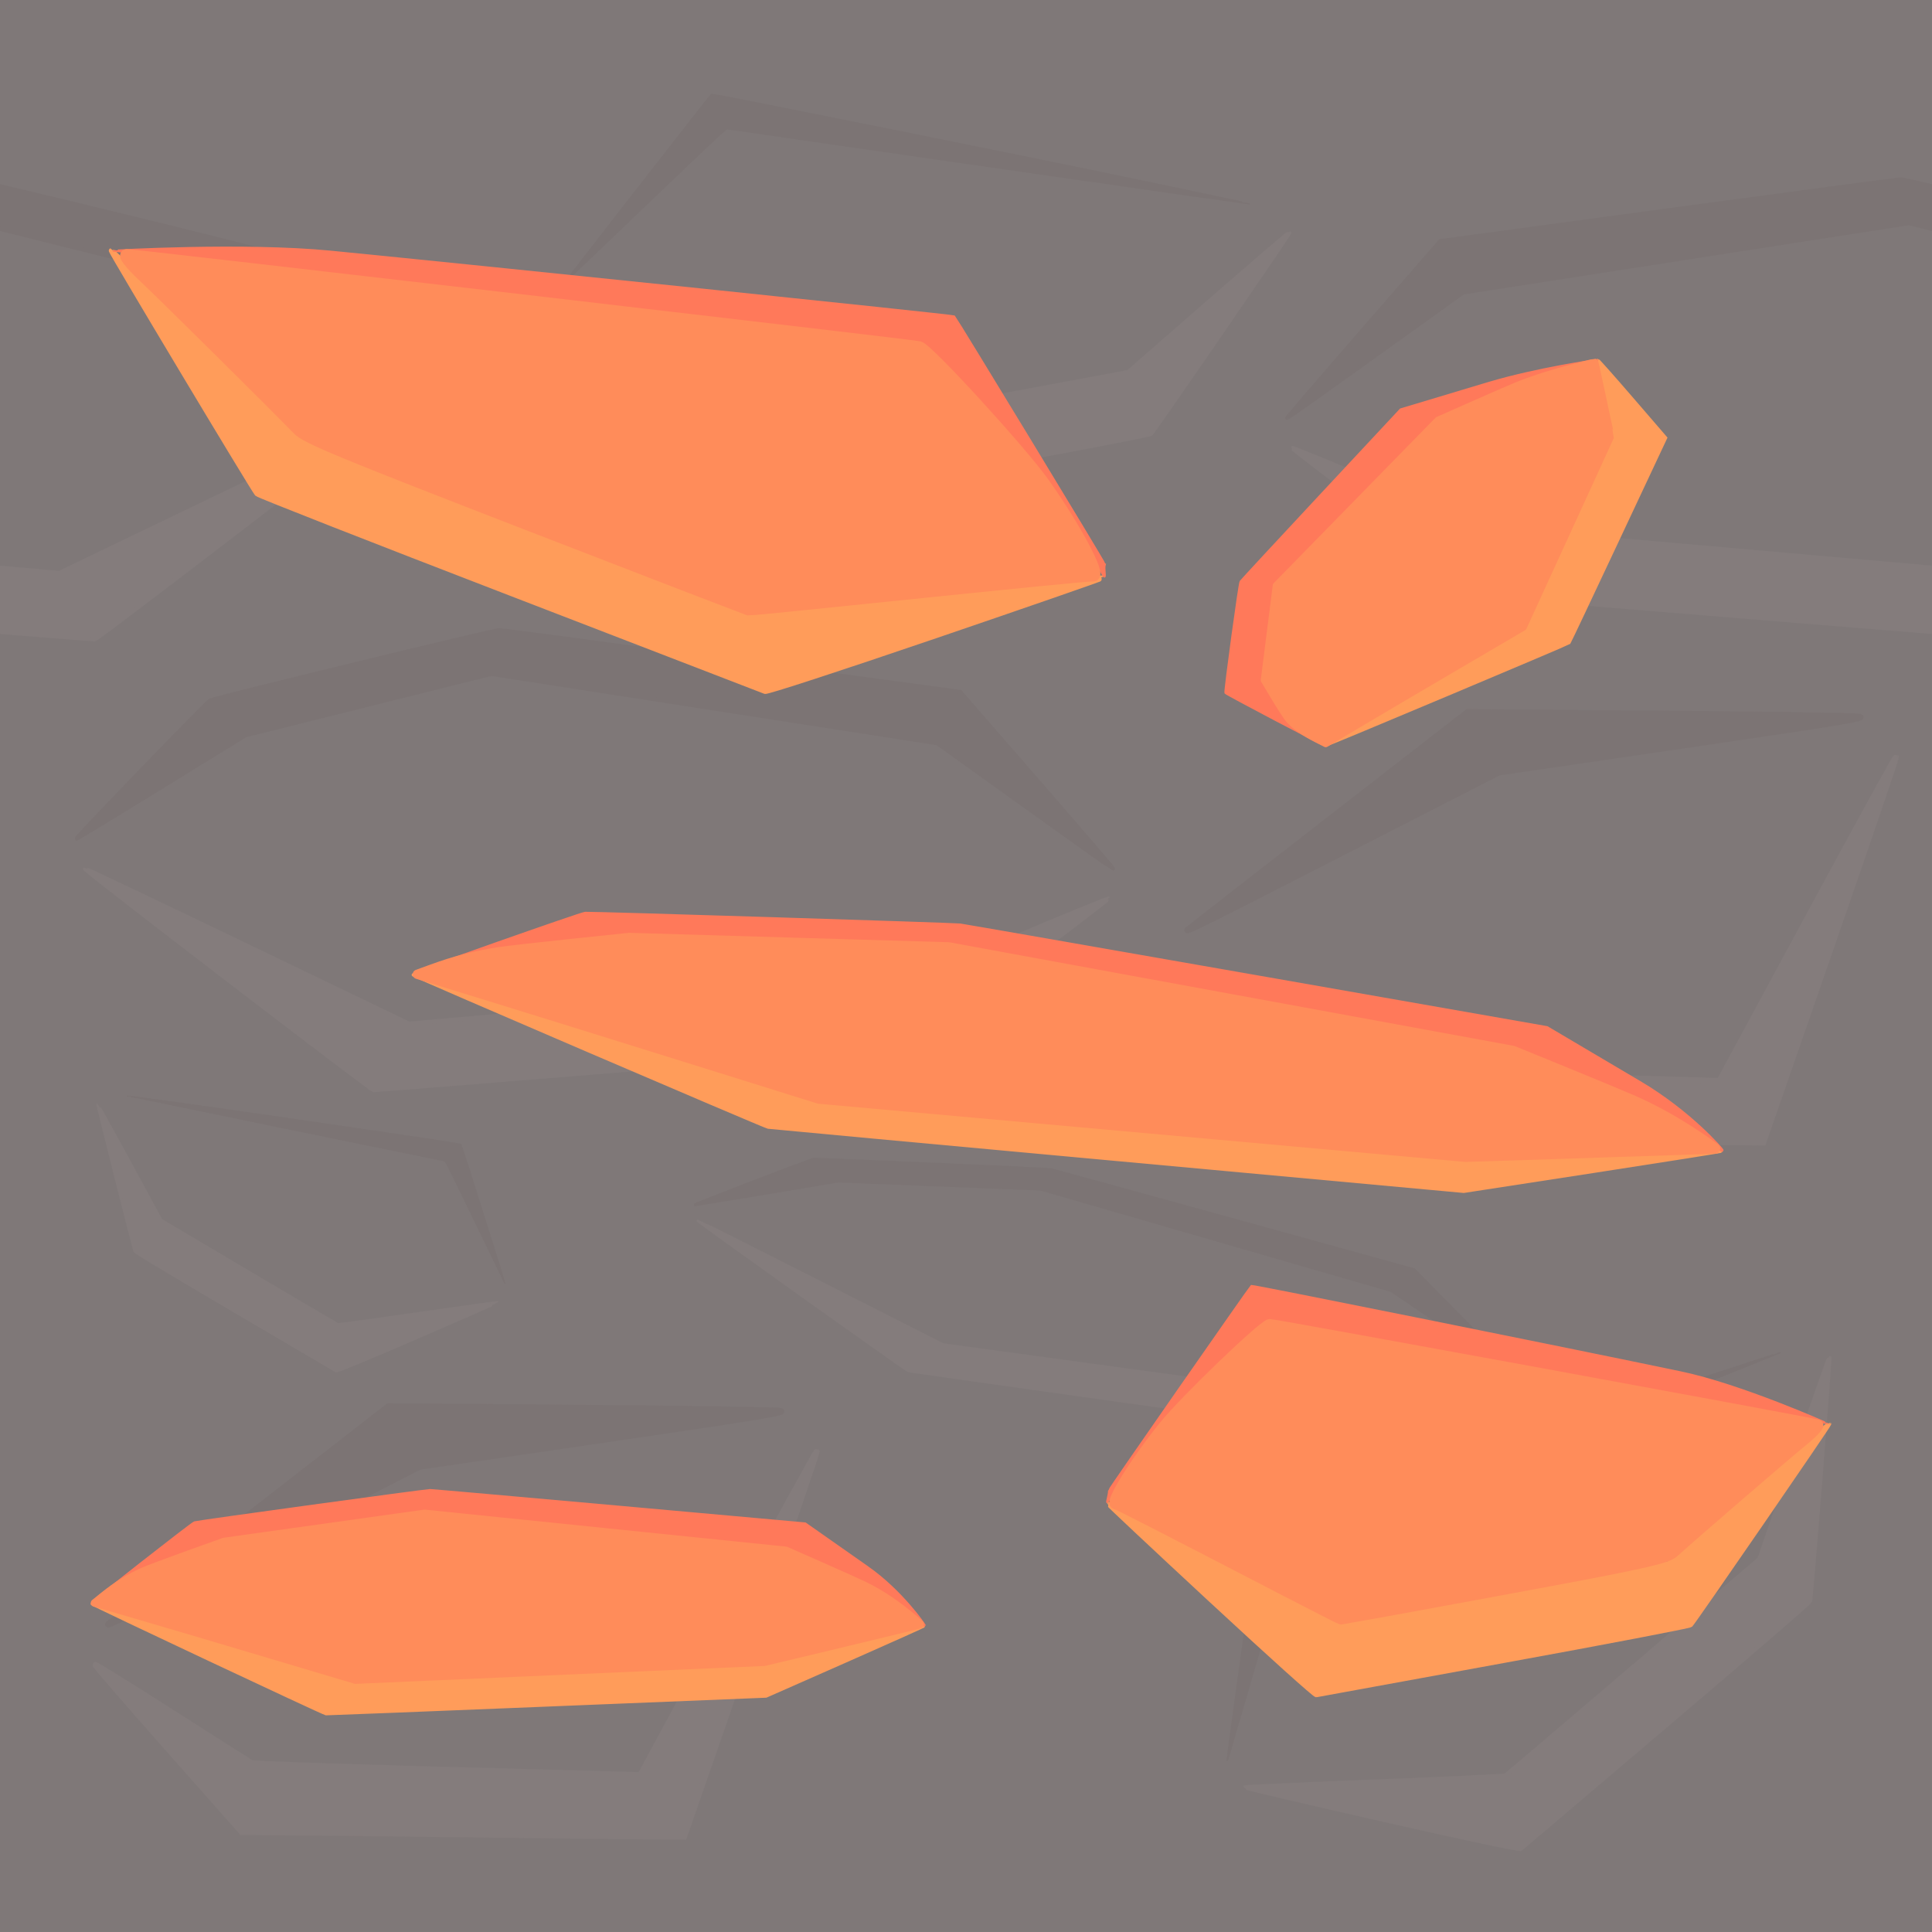
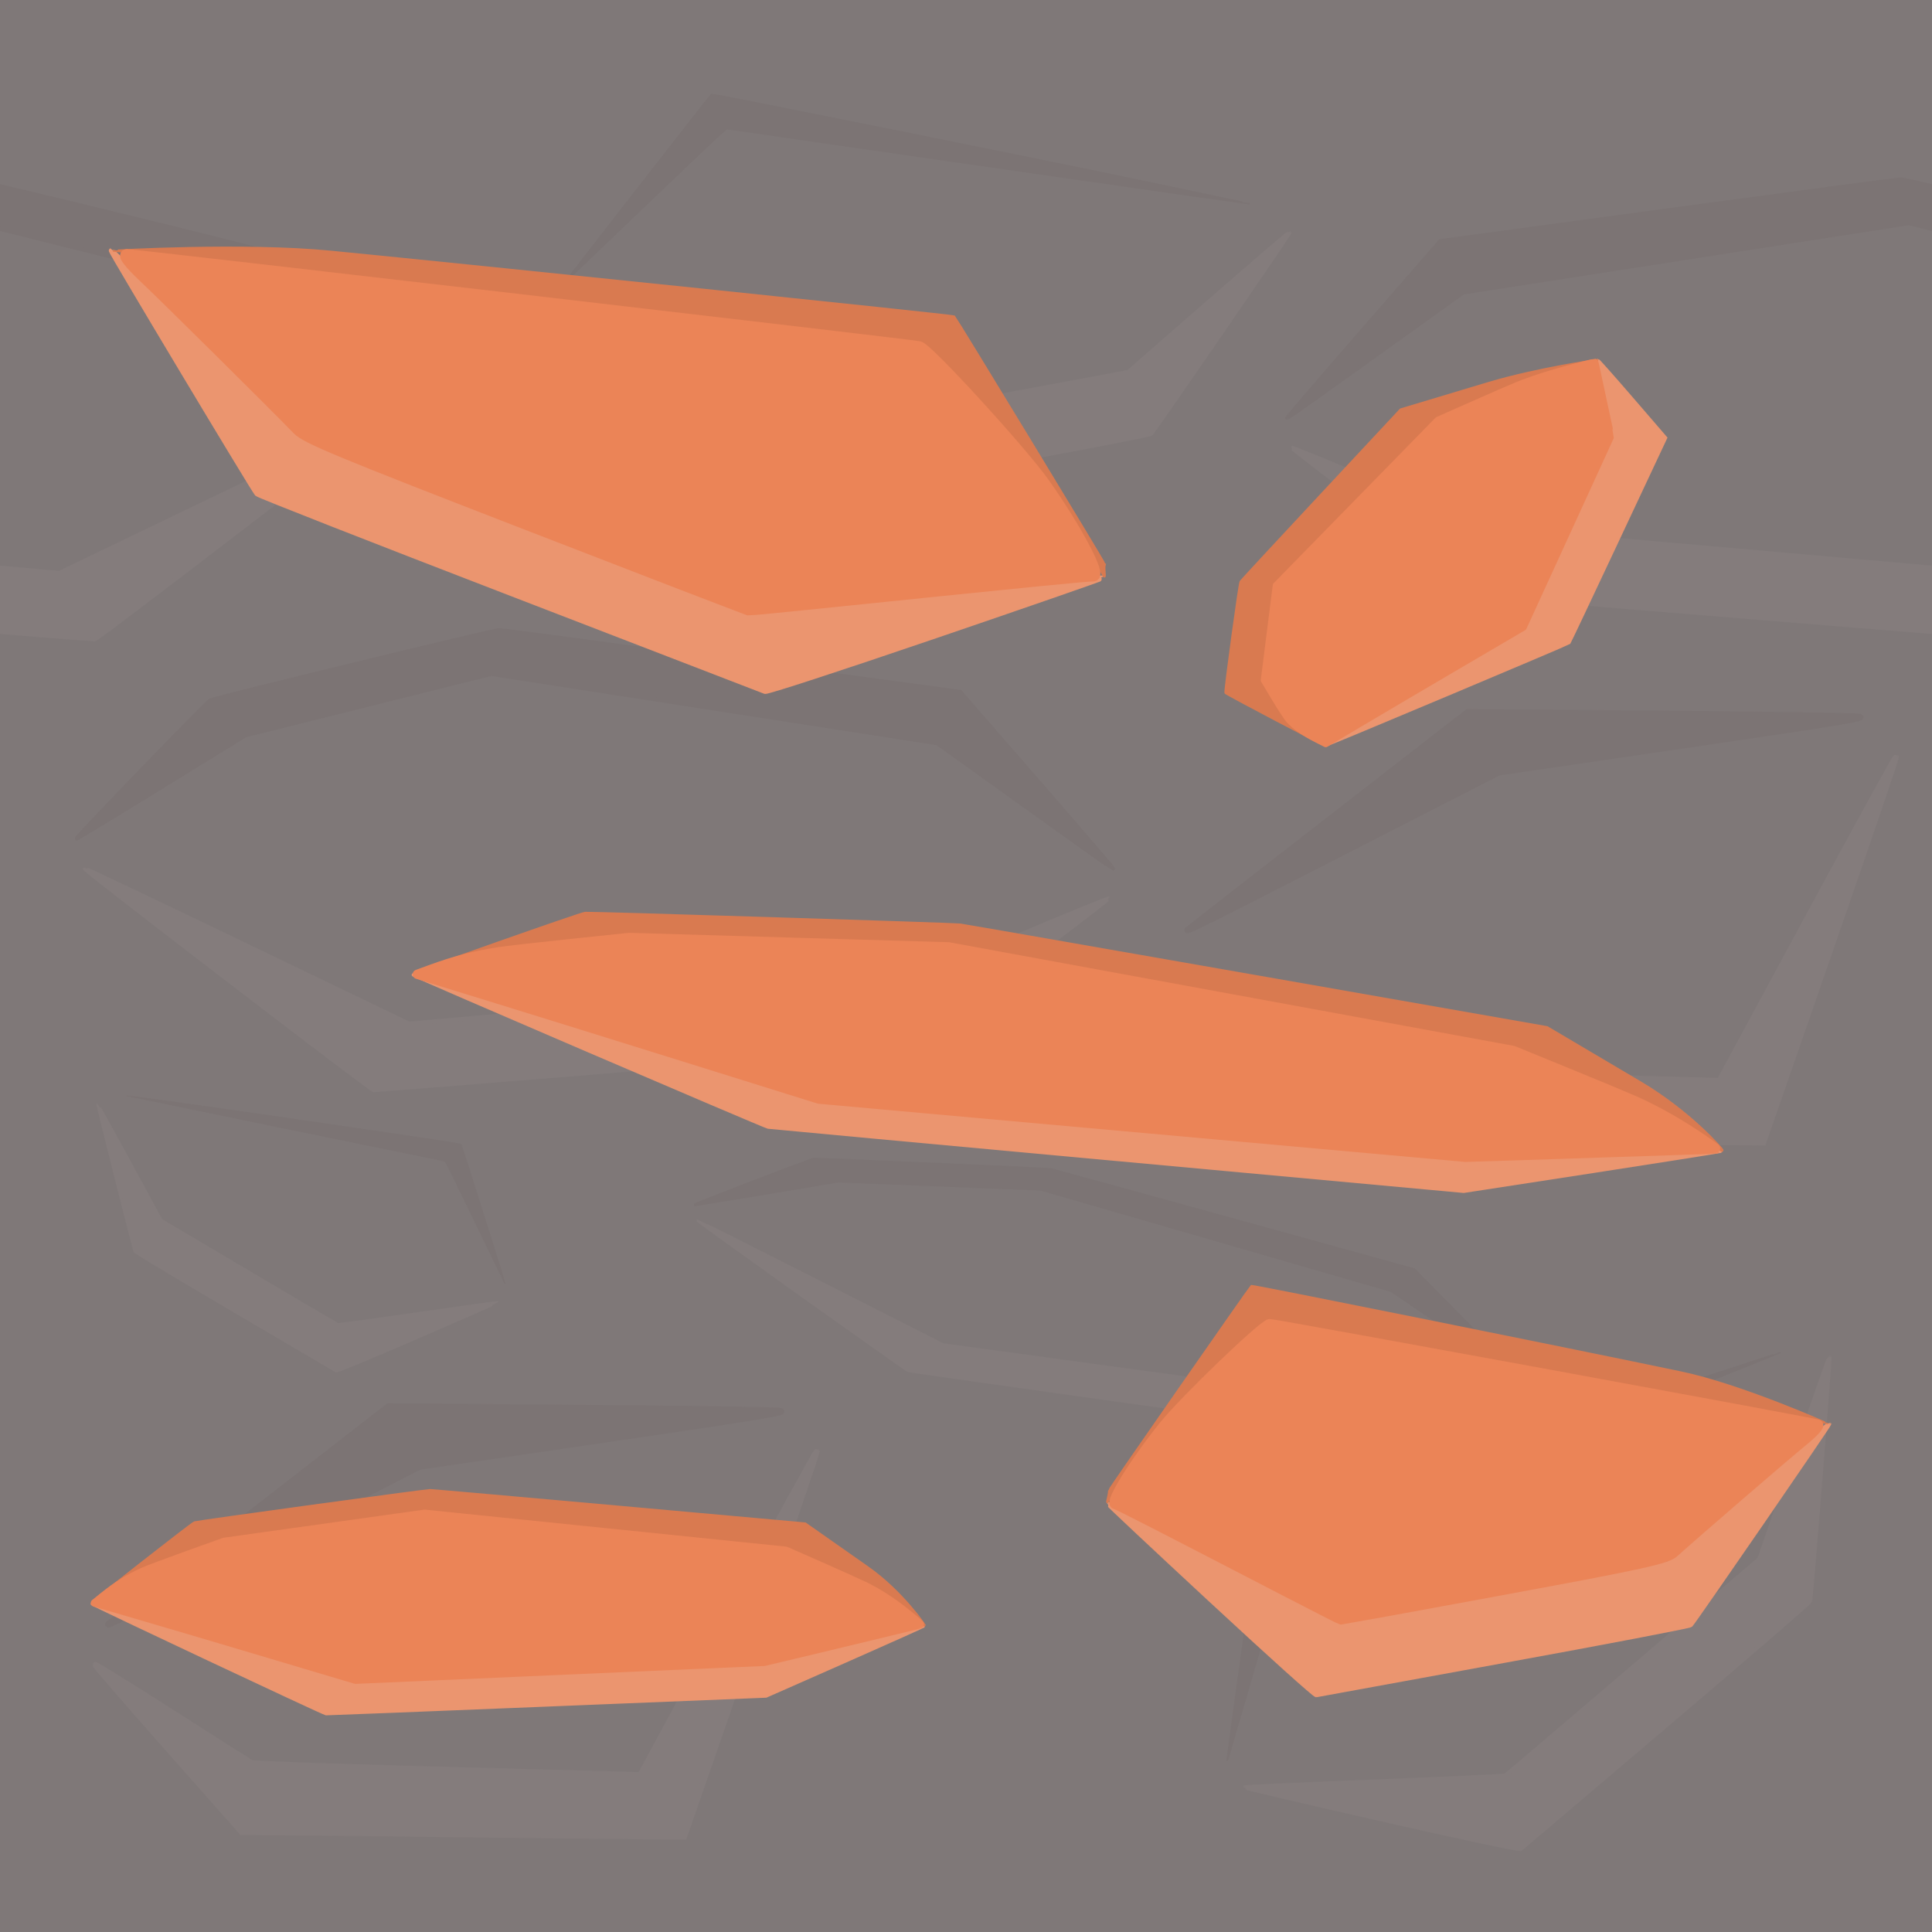
<svg xmlns="http://www.w3.org/2000/svg" width="200mm" height="200mm" viewBox="0 0 200 200" version="1.1" id="svg5">
  <defs id="defs2" />
  <g id="layer1">
    <rect style="fill:#7f7878;stroke:#7f7878;stroke-width:0.659;fill-opacity:1;stroke-opacity:1" id="rect846" width="199.341" height="199.341" x="0.329" y="0.329" />
    <path style="fill:#898989;fill-opacity:1;stroke:#898989;stroke-width:0.428;stroke-opacity:1" d="m -121.279,43.013 c -5.869,-5.44 -10.643,-9.918 -10.611,-9.952 0.033,-0.034 5.389,2.744 11.903,6.173 6.514,3.429 11.948,6.235 12.077,6.235 0.128,0 7.823,-1.411 17.1,-3.136 l 16.866,-3.136 8.31,-7.247 c 4.571,-3.986 8.34,-7.218 8.376,-7.182 0.065,0.065 -13.942,20.423 -14.329,20.827 -0.112,0.116 -8.822,1.782 -19.357,3.702 -10.535,1.92 -19.269,3.516 -19.409,3.548 -0.149,0.034 -4.701,-4.063 -10.926,-9.832 z" id="path1188" />
    <path style="fill:#776f6f;fill-opacity:1;stroke:#776f6f;stroke-width:0.151;stroke-opacity:1" d="m -132.096,29.716 c 0.041,-0.121 14.942,-19.243 15.018,-19.272 0.157,-0.06 33.44,6.643 44.507,8.964 6.201,1.3 11.252,2.372 11.224,2.381 -0.047,0.015 -53.735,-7.715 -54.087,-7.787 -0.144,-0.03 -0.908,0.683 -8.008,7.474 -4.317,4.129 -8.035,7.686 -8.263,7.906 -0.227,0.22 -0.404,0.37 -0.391,0.334 z" id="path2706" />
    <path style="fill:#847c7c;fill-opacity:1;stroke:#847c7c;stroke-width:0.428;stroke-opacity:1" d="m 69.455,42.332 c -5.869,-5.44 -10.643,-9.918 -10.611,-9.952 0.033,-0.034 5.389,2.744 11.903,6.173 6.514,3.429 11.948,6.235 12.077,6.235 0.128,0 7.823,-1.411 17.1,-3.136 l 16.866,-3.136 8.31,-7.247 c 4.571,-3.986 8.34,-7.218 8.376,-7.182 0.065,0.065 -13.942,20.423 -14.329,20.827 -0.112,0.116 -8.822,1.782 -19.357,3.702 -10.535,1.92 -19.269,3.516 -19.409,3.548 -0.149,0.034 -4.701,-4.063 -10.926,-9.832 z" id="path3505" />
    <path style="fill:#7c7474;fill-opacity:1;stroke:#7c7474;stroke-width:0.151;stroke-opacity:1" d="m 58.638,29.035 c 0.041,-0.121 14.942,-19.243 15.018,-19.272 0.157,-0.06 33.44,6.643 44.507,8.964 6.201,1.3 11.252,2.372 11.224,2.381 -0.046,0.015 -53.735,-7.715 -54.087,-7.787 -0.144,-0.03 -0.908,0.683 -8.008,7.474 -4.317,4.129 -8.035,7.686 -8.263,7.906 -0.227,0.22 -0.404,0.37 -0.391,0.334 z" id="path3507" />
    <path style="fill:#ff9c5a;fill-opacity:1;stroke:#ff9c5a;stroke-width:0.428;stroke-opacity:1" d="m 275.275,185.118 c -5.869,-5.44 -10.643,-9.918 -10.611,-9.952 0.033,-0.034 5.389,2.744 11.903,6.173 6.514,3.429 11.948,6.235 12.077,6.235 0.128,0 7.823,-1.411 17.1,-3.136 l 16.866,-3.136 8.31,-7.247 c 4.571,-3.986 8.34,-7.218 8.376,-7.182 0.065,0.065 -13.942,20.423 -14.329,20.827 -0.112,0.116 -8.822,1.782 -19.357,3.702 -10.535,1.92 -19.269,3.516 -19.41,3.548 -0.149,0.034 -4.701,-4.063 -10.926,-9.832 z" id="path3505-1" />
    <path style="fill:#ff795a;fill-opacity:1;stroke:#ff795a;stroke-width:0.151;stroke-opacity:1" d="m 264.725,173.754 c -0.002,-0.128 14.675,-21.175 14.751,-21.205 0.157,-0.06 33.44,6.643 44.507,8.964 6.201,1.3 15.239,5.324 15.211,5.333 -0.046,0.015 -57.722,-10.666 -58.073,-10.739 -0.144,-0.03 -0.908,0.683 -8.008,7.474 -4.317,4.129 -8.284,11.159 -8.511,11.379 -0.227,0.22 0.132,-0.7 0.124,-1.206 z" id="path3507-2" />
    <path style="fill:#847c7c;fill-opacity:1;stroke:#847c7c;stroke-width:0.428;stroke-opacity:1" d="m 143.046,188.345 c -7.802,-1.778 -14.176,-3.27 -14.164,-3.315 0.011,-0.046 6.039,-0.317 13.395,-0.603 7.356,-0.286 13.465,-0.572 13.576,-0.637 0.111,-0.064 6.07,-5.133 13.243,-11.263 l 13.04,-11.147 3.575,-10.431 c 1.966,-5.737 3.616,-10.42 3.665,-10.407 0.089,0.024 -1.866,24.658 -2,25.201 -0.039,0.156 -6.75,5.953 -14.915,12.882 -8.165,6.929 -14.931,12.677 -15.037,12.775 -0.112,0.104 -6.102,-1.169 -14.378,-3.055 z" id="path3509" />
    <path style="fill:#7c7474;fill-opacity:1;stroke:#7c7474;stroke-width:0.151;stroke-opacity:1" d="m 127.032,182.235 c -0.025,-0.126 3.322,-24.135 3.374,-24.198 0.106,-0.131 32.284,-10.961 43.029,-14.483 6.021,-1.973 10.931,-3.57 10.912,-3.548 -0.033,0.037 -50.397,20.178 -50.738,20.291 -0.139,0.046 -0.444,1.045 -3.2,10.476 -1.675,5.734 -3.117,10.674 -3.205,10.977 -0.087,0.304 -0.165,0.522 -0.172,0.485 z" id="path3511" />
    <path style="fill:#898989;fill-opacity:1;stroke:#898989;stroke-width:1.618;stroke-opacity:1" d="m -327.606,546.7 -105.226,-8.633 -38.156,-28.728 c -20.986,-15.801 -38.029,-28.855 -37.874,-29.011 0.155,-0.155 17.307,6.87 38.115,15.611 l 37.833,15.893 98.831,8.719 98.831,8.719 63.262,-30.43 c 34.794,-16.737 63.376,-30.317 63.515,-30.177 0.416,0.416 -111.809,86.476 -112.9,86.578 -0.553,0.051 -48.357,-3.791 -106.231,-8.539 z" id="path3882" transform="scale(0.2645833)" />
    <path style="fill:#776f6f;fill-opacity:1;stroke:#776f6f;stroke-width:1.618;stroke-opacity:1" d="m -480.963,434.012 30.088,-34.563 89.145,-12.066 c 49.03,-6.636 90.092,-12.082 91.249,-12.101 1.939,-0.033 110.307,26.336 113.025,27.502 1.145,0.491 52.585,53.7 52.255,54.051 -0.087,0.092 -14.976,-8.964 -33.088,-20.124 l -32.93,-20.292 -48.124,-12.014 -48.124,-12.014 -87.259,13.568 -87.259,13.568 -34.155,24.524 c -18.785,13.488 -34.325,24.524 -34.533,24.524 -0.208,0 13.162,-15.553 29.71,-34.563 z" id="path4038" transform="scale(0.2645833)" />
    <path style="fill:#847c7c;fill-opacity:1;stroke:#847c7c;stroke-width:0.428;stroke-opacity:1" d="m 181.711,63.926 -27.841,-2.284 -10.095,-7.601 c -5.552,-4.181 -10.062,-7.635 -10.021,-7.676 0.041,-0.041 4.579,1.818 10.085,4.13 l 10.01,4.205 26.149,2.307 26.149,2.307 16.738,-8.051 c 9.206,-4.428 16.768,-8.021 16.805,-7.984 0.11,0.11 -29.583,22.88 -29.871,22.907 -0.146,0.014 -12.794,-1.003 -28.107,-2.259 z" id="path4433" />
    <path style="fill:#7c7474;fill-opacity:1;stroke:#7c7474;stroke-width:0.428;stroke-opacity:1" d="m 141.135,34.111 7.961,-9.145 23.586,-3.192 c 12.972,-1.756 23.837,-3.197 24.143,-3.202 0.513,-0.009 29.185,6.968 29.905,7.277 0.303,0.13 13.913,14.208 13.826,14.301 -0.023,0.024 -3.962,-2.372 -8.755,-5.325 l -8.713,-5.369 -12.733,-3.179 -12.733,-3.179 -23.087,3.59 -23.087,3.59 -9.037,6.489 c -4.97,3.569 -9.082,6.489 -9.137,6.489 -0.055,0 3.482,-4.115 7.861,-9.145 z" id="path4435" />
    <path style="fill:#847c7c;fill-opacity:1;stroke:#847c7c;stroke-width:0.428;stroke-opacity:1" d="m 66.779,110.588 27.841,-2.284 10.095,-7.601 c 5.552,-4.181 10.062,-7.635 10.021,-7.676 -0.041,-0.041 -4.579,1.818 -10.085,4.13 l -10.01,4.205 -26.149,2.307 -26.149,2.307 -16.738,-8.051 C 16.399,93.496 8.837,89.903 8.8,89.94 8.69,90.05 38.383,112.82 38.672,112.847 c 0.146,0.014 12.794,-1.003 28.107,-2.259 z" id="path4437" />
    <path style="fill:#7c7474;fill-opacity:1;stroke:#7c7474;stroke-width:0.428;stroke-opacity:1" d="m 107.354,80.773 -7.961,-9.145 -23.586,-3.192 c -12.972,-1.756 -23.837,-3.197 -24.143,-3.202 -0.513,-0.009 -29.185,6.968 -29.905,7.277 -0.303,0.13 -13.913,14.208 -13.826,14.301 0.023,0.024 3.962,-2.372 8.754,-5.325 l 8.713,-5.369 12.733,-3.179 12.733,-3.179 23.087,3.59 23.087,3.59 9.037,6.489 c 4.97,3.569 9.082,6.489 9.137,6.489 0.055,0 -3.482,-4.115 -7.861,-9.145 z" id="path4439" />
    <path style="fill:#898989;fill-opacity:1;stroke:#898989;stroke-width:2.288;stroke-opacity:1" d="m -730.024,364.964 c -25.783,-0.331 -55.275,-0.662 -65.538,-0.735 l -18.66,-0.133 -28.803,-32.539 c -15.842,-17.896 -28.662,-32.69 -28.489,-32.874 0.173,-0.184 13.749,8.247 30.169,18.737 16.42,10.49 30.305,19.331 30.855,19.647 0.55,0.316 31.476,1.404 68.724,2.418 37.248,1.013 71.265,1.949 75.594,2.079 l 7.87,0.236 34.352,-63.519 c 18.894,-34.935 34.506,-63.365 34.694,-63.177 0.188,0.188 -11.414,34.199 -25.783,75.58 l -26.125,75.237 -20.991,-0.178 c -11.545,-0.098 -42.086,-0.449 -67.869,-0.78 z" id="path4515" transform="scale(0.2645833)" />
    <path style="fill:#776f6f;fill-opacity:1;stroke:#776f6f;stroke-width:2.288;stroke-opacity:1" d="m -866.374,282.598 c 0.27,-0.27 25.017,-19.534 54.995,-42.81 l 54.504,-42.319 73.731,0.589 c 40.552,0.324 76.148,0.849 79.103,1.166 4.58,0.492 -5.397,2.155 -67.65,11.273 l -73.022,10.696 -60.393,30.948 c -54.444,27.9 -62.926,32.116 -61.267,30.457 z" id="path4554" transform="scale(0.2645833)" />
    <path style="fill:#847c7c;fill-opacity:1;stroke:#847c7c;stroke-width:0.605;stroke-opacity:1" d="m 47.309,189.887 c -6.822,-0.088 -14.625,-0.175 -17.34,-0.194 l -4.937,-0.035 -7.621,-8.609 c -4.191,-4.735 -7.583,-8.649 -7.538,-8.698 0.046,-0.049 3.638,2.182 7.982,4.957 4.344,2.775 8.018,5.115 8.164,5.198 0.146,0.084 8.328,0.372 18.183,0.64 9.855,0.268 18.856,0.516 20.001,0.55 l 2.082,0.063 9.089,-16.806 c 4.999,-9.243 9.13,-16.765 9.179,-16.715 0.05,0.05 -3.02,9.049 -6.822,19.997 l -6.912,19.907 -5.554,-0.047 c -3.055,-0.026 -11.135,-0.119 -17.957,-0.206 z" id="path4869" />
    <path style="fill:#7c7474;fill-opacity:1;stroke:#7c7474;stroke-width:0.605;stroke-opacity:1" d="m 11.233,168.094 c 0.071,-0.071 6.619,-5.168 14.551,-11.327 l 14.421,-11.197 19.508,0.156 c 10.729,0.086 20.148,0.225 20.929,0.308 1.212,0.13 -1.428,0.57 -17.899,2.983 l -19.321,2.83 -15.979,8.188 c -14.405,7.382 -16.649,8.497 -16.21,8.059 z" id="path4871" />
    <path style="fill:#847c7c;fill-opacity:1;stroke:#847c7c;stroke-width:0.605;stroke-opacity:1" d="m 159.025,118.021 c -6.822,-0.088 -14.625,-0.175 -17.34,-0.194 l -4.937,-0.035 -7.621,-8.609 c -4.191,-4.735 -7.583,-8.649 -7.538,-8.698 0.046,-0.049 3.638,2.182 7.982,4.957 4.344,2.775 8.018,5.115 8.164,5.198 0.146,0.084 8.328,0.372 18.183,0.64 9.855,0.268 18.856,0.516 20.001,0.55 l 2.082,0.063 9.089,-16.806 c 4.999,-9.243 9.13,-16.765 9.179,-16.715 0.05,0.05 -3.02,9.048 -6.822,19.997 l -6.912,19.907 -5.554,-0.047 c -3.055,-0.026 -11.135,-0.119 -17.957,-0.206 z" id="path4873" />
    <path style="fill:#7c7474;fill-opacity:1;stroke:#7c7474;stroke-width:0.605;stroke-opacity:1" d="m 122.948,96.228 c 0.071,-0.071 6.619,-5.169 14.551,-11.327 l 14.421,-11.197 19.508,0.156 c 10.729,0.086 20.148,0.225 20.929,0.308 1.212,0.13 -1.428,0.57 -17.899,2.983 l -19.321,2.83 -15.979,8.188 c -14.405,7.382 -16.649,8.497 -16.21,8.059 z" id="path4875" />
    <path style="fill:#847c7c;fill-opacity:1;stroke:#847c7c;stroke-width:0.265;stroke-opacity:1" d="m 43.222,138.455 c 4.55,-1.968 8.262,-3.599 8.251,-3.626 -0.012,-0.027 -3.698,0.484 -8.193,1.135 -4.494,0.651 -8.232,1.162 -8.306,1.135 -0.074,-0.027 -4.22,-2.468 -9.213,-5.424 l -9.078,-5.375 -3.258,-5.999 c -1.792,-3.3 -3.282,-5.988 -3.31,-5.974 -0.051,0.025 3.706,14.922 3.844,15.24 0.04,0.092 4.718,2.895 10.396,6.229 5.678,3.334 10.385,6.102 10.46,6.15 0.079,0.051 3.582,-1.403 8.407,-3.49 z" id="path4877" />
    <path style="fill:#7c7474;fill-opacity:1;stroke:#7c7474;stroke-width:0.094;stroke-opacity:1" d="m 52.304,132.906 c 0.002,-0.08 -4.535,-14.437 -4.573,-14.47 -0.078,-0.068 -20.738,-3.099 -27.626,-4.053 -3.86,-0.534 -7.007,-0.963 -6.993,-0.951 0.023,0.019 32.693,6.72 32.911,6.751 0.089,0.013 0.379,0.592 3.035,6.069 1.615,3.33 3.006,6.2 3.09,6.376 0.085,0.177 0.154,0.302 0.155,0.278 z" id="path4879" />
    <path style="fill:#847c7c;fill-opacity:1;stroke:#847c7c;stroke-width:0.27;stroke-opacity:1" d="m 116.727,145.128 22.474,3.154 8.769,-2.105 c 4.823,-1.158 8.746,-2.126 8.717,-2.152 -0.029,-0.026 -3.828,0.173 -8.443,0.442 l -8.39,0.489 -21.123,-2.885 -21.123,-2.885 -12.649,-6.416 c -6.957,-3.529 -12.676,-6.407 -12.709,-6.395 -0.098,0.036 21.564,15.489 21.792,15.546 0.116,0.029 10.324,1.472 22.685,3.206 z" id="path4881" />
    <path style="fill:#7c7474;fill-opacity:1;stroke:#7c7474;stroke-width:0.27;stroke-opacity:1" d="m 151.906,137.021 -5.529,-5.601 -18.57,-5.131 c -10.214,-2.822 -18.77,-5.171 -19.015,-5.221 -0.41,-0.082 -23.978,-1.112 -24.582,-1.074 -0.254,0.016 -12.427,4.691 -12.366,4.749 0.016,0.015 3.386,-0.533 7.489,-1.218 l 7.459,-1.245 10.474,0.419 10.474,0.419 18.135,5.246 18.135,5.246 6.633,4.491 c 3.648,2.47 6.669,4.498 6.713,4.507 0.044,0.008 -2.408,-2.505 -5.449,-5.586 z" id="path4883" />
    <path style="fill:#ff9c5a;fill-opacity:1;stroke:#ff9c5a;stroke-width:0.27;stroke-opacity:1" d="m 340.617,135.089 22.474,3.154 8.769,-2.105 c 4.823,-1.158 8.746,-2.126 8.717,-2.152 -0.029,-0.026 -3.828,0.173 -8.443,0.442 l -8.39,0.489 -21.123,-2.885 -21.123,-2.885 -12.649,-6.416 c -6.957,-3.529 -12.676,-6.407 -12.709,-6.395 -0.098,0.036 21.564,15.489 21.792,15.546 0.116,0.029 10.324,1.472 22.685,3.206 z" id="path4881-6" />
    <path style="fill:#ff795a;fill-opacity:1;stroke:#ff795a;stroke-width:0.27;stroke-opacity:1" d="m 375.795,126.982 -5.529,-5.601 -18.57,-5.131 c -10.214,-2.822 -18.77,-5.171 -19.015,-5.221 -0.41,-0.082 -23.978,-1.112 -24.582,-1.074 -0.254,0.016 -12.013,6.219 -11.952,6.276 0.016,0.015 2.972,-2.06 7.075,-2.745 l 7.459,-1.245 10.474,0.419 10.474,0.419 18.135,5.246 18.135,5.246 6.633,4.491 c 3.648,2.47 5.939,5.851 5.983,5.86 0.044,0.008 -1.678,-3.858 -4.719,-6.939 z" id="path4883-7" />
    <path style="fill:#847c7c;fill-opacity:1;stroke:#847c7c;stroke-width:0.428;stroke-opacity:1" d="M -18.289,63.926 -46.13,61.642 -56.226,54.041 c -5.552,-4.181 -10.062,-7.635 -10.021,-7.676 0.041,-0.041 4.579,1.818 10.085,4.13 l 10.01,4.205 26.149,2.307 L 6.146,59.314 22.884,51.263 C 32.09,46.835 39.653,43.242 39.689,43.279 39.8,43.389 10.107,66.159 9.818,66.186 9.672,66.199 -2.976,65.183 -18.289,63.926 Z" id="path6757" />
    <path style="fill:#7c7474;fill-opacity:1;stroke:#7c7474;stroke-width:0.428;stroke-opacity:1" d="m -58.865,34.111 7.961,-9.145 23.586,-3.192 c 12.972,-1.756 23.837,-3.197 24.143,-3.202 0.513,-0.009 29.185,6.968 29.905,7.277 0.303,0.13 13.913,14.208 13.826,14.301 -0.023,0.024 -3.962,-2.372 -8.755,-5.325 L 23.089,29.456 10.356,26.277 -2.377,23.099 -25.464,26.688 l -23.087,3.59 -9.037,6.489 c -4.97,3.569 -9.082,6.489 -9.137,6.489 -0.055,0 3.482,-4.115 7.861,-9.145 z" id="path6759" />
    <path style="fill:#ff8c5a;stroke:#ff8c5a;stroke-width:2.918;stroke-linecap:round;stroke-linejoin:round;stroke-miterlimit:4;stroke-dasharray:none;stroke-opacity:1;fill-opacity:1" d="m 1294.694,498.345 -79.331,-10.869 -31.859,-16.17 c -17.523,-8.893 -38.909,-19.691 -47.525,-23.996 l -15.666,-7.826 3.759,-2.045 c 6.083,-3.31 11.008,-5.247 17.299,-6.802 1.757,-0.434 9.929,-1.907 18.159,-3.272 l 14.965,-2.482 39.584,1.615 39.584,1.615 68.249,19.77 68.249,19.77 12.529,8.481 c 6.891,4.665 13.833,9.447 15.426,10.626 5.683,4.209 10.912,9.293 16.534,16.079 1.242,1.499 2.22,2.764 2.174,2.81 -0.046,0.046 -4.202,0.309 -9.235,0.583 -5.033,0.274 -19.068,1.073 -31.19,1.776 -12.121,0.702 -22.114,1.261 -22.206,1.241 -0.092,-0.02 -35.866,-4.927 -79.498,-10.905 z" id="path1308" transform="scale(0.2645833)" />
-     <path style="fill:#ff9c5a;fill-opacity:1;stroke:#ff9c5a;stroke-width:0.235;stroke-opacity:1" d="m 167.514,55.895 4.967,-10.576 -3.487,-4.043 c -1.918,-2.224 -3.521,-4.031 -3.563,-4.017 -0.042,0.014 0.309,1.784 0.78,3.932 l 0.856,3.906 -4.539,9.939 -4.539,9.939 -10.345,6.069 c -5.69,3.338 -10.329,6.082 -10.309,6.097 0.059,0.045 25.038,-10.462 25.129,-10.57 0.047,-0.055 2.319,-4.859 5.051,-10.676 z" id="path4881-6-2" />
-     <path style="fill:#ff795a;fill-opacity:1;stroke:#ff795a;stroke-width:0.235;stroke-opacity:1" d="m 154.072,39.668 -9.071,2.724 -8.212,8.803 c -4.516,4.842 -8.276,8.897 -8.354,9.013 -0.131,0.193 -1.636,11.227 -1.569,11.508 0.028,0.118 10.202,5.454 10.296,5.424 0.025,-0.008 -3.372,-1.336 -4.516,-3.235 l -2.08,-3.453 0.605,-4.903 0.605,-4.903 8.401,-8.602 8.401,-8.602 7.258,-3.211 c 3.992,-1.766 9.474,-2.921 9.488,-2.942 0.013,-0.021 -6.263,0.881 -11.252,2.379 z" id="path4883-7-37" />
-     <path style="fill:#ff8c5a;fill-opacity:1;stroke:#ff8c5a;stroke-width:0.673;stroke-linecap:round;stroke-linejoin:round;stroke-miterlimit:4;stroke-dasharray:none;stroke-opacity:1" d="m 162.237,55.071 -4.526,9.876 -6.898,4.045 c -3.794,2.225 -8.4,4.939 -10.236,6.033 l -3.338,1.988 -0.887,-0.451 c -1.436,-0.73 -2.279,-1.325 -2.961,-2.092 -0.19,-0.214 -0.84,-1.214 -1.443,-2.222 l -1.097,-1.833 0.619,-4.903 0.619,-4.903 8.378,-8.566 8.378,-8.566 3.626,-1.605 c 1.994,-0.883 4.039,-1.772 4.544,-1.977 1.8,-0.73 3.978,-1.41 6.888,-2.15 0.643,-0.163 1.185,-0.293 1.205,-0.287 0.02,0.006 0.141,0.517 0.269,1.137 0.128,0.62 0.498,2.349 0.824,3.843 0.326,1.493 0.585,2.724 0.577,2.736 -0.008,0.011 -2.052,4.465 -4.541,9.897 z" id="path1308-59" />
-     <path style="fill:#ff9c5a;fill-opacity:1;stroke:#ff9c5a;stroke-width:0.339;stroke-opacity:1" d="m 115.691,120.029 35.837,3.296 13.454,-2.071 c 7.4,-1.139 13.414,-2.092 13.364,-2.118 -0.05,-0.026 -5.992,0.153 -13.205,0.399 l -13.114,0.447 -33.67,-3.018 -33.67,-3.018 -20.906,-6.526 c -11.498,-3.589 -20.946,-6.516 -20.996,-6.504 -0.149,0.036 36.361,15.705 36.729,15.764 0.186,0.03 16.466,1.537 36.176,3.35 z" id="path4881-6-9" />
-     <path style="fill:#ff795a;fill-opacity:1;stroke:#ff795a;stroke-width:0.339;stroke-opacity:1" d="m 169.718,112.061 -9.582,-5.667 -30.012,-5.265 c -16.507,-2.896 -30.333,-5.306 -30.725,-5.357 -0.657,-0.085 -37.878,-1.25 -38.82,-1.215 -0.397,0.015 -17.903,6.193 -17.797,6.251 0.028,0.015 4.346,-2.057 10.688,-2.724 l 11.531,-1.213 16.535,0.478 16.535,0.478 29.346,5.378 29.346,5.378 11.142,4.556 c 6.128,2.506 10.265,5.921 10.336,5.929 0.07,0.008 -3.25,-3.892 -8.52,-7.009 z" id="path4883-7-2" />
-     <path style="fill:#ff8c5a;fill-opacity:1;stroke:#ff8c5a;stroke-width:0.971;stroke-linecap:round;stroke-linejoin:round;stroke-miterlimit:4;stroke-dasharray:none;stroke-opacity:1" d="m 118.225,116.783 -33.458,-3.008 -13.932,-4.351 c -7.663,-2.393 -17.013,-5.299 -20.778,-6.458 l -6.846,-2.106 1.478,-0.539 c 2.392,-0.873 4.359,-1.381 6.911,-1.786 0.713,-0.113 4.05,-0.493 7.417,-0.845 l 6.121,-0.639 16.535,0.487 16.535,0.487 29.221,5.362 29.221,5.362 5.568,2.276 c 3.062,1.252 6.151,2.535 6.863,2.852 2.541,1.129 4.929,2.49 7.553,4.305 0.58,0.401 1.04,0.739 1.022,0.751 -0.017,0.012 -1.735,0.076 -3.818,0.142 -2.082,0.066 -7.888,0.258 -12.901,0.428 -5.013,0.17 -9.147,0.304 -9.186,0.299 -0.039,-0.005 -15.127,-1.363 -33.529,-3.018 z" id="path1308-0" />
-     <path style="fill:#ff9c5a;fill-opacity:1;stroke:#ff9c5a;stroke-width:0.27;stroke-opacity:1" d="m 56.634,176.53 22.676,-0.92 8.251,-3.64 c 4.538,-2.002 8.224,-3.657 8.191,-3.677 -0.033,-0.02 -3.736,0.855 -8.228,1.946 l -8.167,1.983 -21.298,0.943 -21.298,0.943 -13.593,-4.049 c -7.476,-2.227 -13.618,-4.034 -13.648,-4.017 -0.09,0.053 23.988,11.38 24.223,11.395 0.119,0.008 10.421,-0.4 22.892,-0.906 z" id="path4881-6-5" />
-     <path style="fill:#ff795a;fill-opacity:1;stroke:#ff795a;stroke-width:0.27;stroke-opacity:1" d="m 89.793,162.258 -6.443,-4.521 -19.189,-1.725 c -10.554,-0.948 -19.393,-1.728 -19.642,-1.733 -0.418,-0.008 -23.79,3.197 -24.377,3.343 -0.247,0.061 -10.706,8.268 -10.636,8.314 0.019,0.012 2.555,-2.559 6.469,-3.967 l 7.116,-2.56 10.38,-1.463 10.38,-1.463 18.781,1.915 18.781,1.915 7.33,3.232 c 4.031,1.777 6.89,4.694 6.935,4.694 0.045,0 -2.341,-3.496 -5.885,-5.982 z" id="path4883-7-3" />
-     <path style="fill:#ff8c5a;fill-opacity:1;stroke:#ff8c5a;stroke-width:0.772;stroke-linecap:round;stroke-linejoin:round;stroke-miterlimit:4;stroke-dasharray:none;stroke-opacity:1" d="m 57.961,173 -21.165,0.928 -9.059,-2.7 C 22.754,169.742 16.675,167.944 14.229,167.232 l -4.449,-1.295 0.882,-0.71 c 1.427,-1.15 2.617,-1.887 4.181,-2.59 0.437,-0.196 2.494,-0.967 4.572,-1.712 l 3.778,-1.355 10.381,-1.454 10.381,-1.454 18.702,1.914 18.702,1.914 3.663,1.614 c 2.015,0.888 4.048,1.804 4.519,2.036 1.679,0.826 3.281,1.902 5.065,3.403 0.394,0.331 0.709,0.614 0.699,0.629 -0.01,0.014 -1.079,0.279 -2.376,0.589 -1.297,0.31 -4.913,1.182 -8.035,1.939 -3.122,0.757 -5.697,1.375 -5.722,1.375 -0.025,-5.7e-4 -9.57,0.416 -21.211,0.926 z" id="path1308-5" />
+     <path style="fill:#eb956f;fill-opacity:1;stroke:#eb956f;stroke-width:0.235;stroke-opacity:1" d="m 167.514,55.895 4.967,-10.576 -3.487,-4.043 c -1.918,-2.224 -3.521,-4.031 -3.563,-4.017 -0.042,0.014 0.309,1.784 0.78,3.932 l 0.856,3.906 -4.539,9.939 -4.539,9.939 -10.345,6.069 c -5.69,3.338 -10.329,6.082 -10.309,6.097 0.059,0.045 25.038,-10.462 25.129,-10.57 0.047,-0.055 2.319,-4.859 5.051,-10.676 z" id="path4881-6-2" />
+     <path style="fill:#d97a50;fill-opacity:1;stroke:#d97a50;stroke-width:0.235;stroke-opacity:1" d="m 154.072,39.668 -9.071,2.724 -8.212,8.803 c -4.516,4.842 -8.276,8.897 -8.354,9.013 -0.131,0.193 -1.636,11.227 -1.569,11.508 0.028,0.118 10.202,5.454 10.296,5.424 0.025,-0.008 -3.372,-1.336 -4.516,-3.235 l -2.08,-3.453 0.605,-4.903 0.605,-4.903 8.401,-8.602 8.401,-8.602 7.258,-3.211 c 3.992,-1.766 9.474,-2.921 9.488,-2.942 0.013,-0.021 -6.263,0.881 -11.252,2.379 z" id="path4883-7-37" />
+     <path style="fill:#eb8457;fill-opacity:1;stroke:#eb8457;stroke-width:0.673;stroke-linecap:round;stroke-linejoin:round;stroke-miterlimit:4;stroke-dasharray:none;stroke-opacity:1" d="m 162.237,55.071 -4.526,9.876 -6.898,4.045 c -3.794,2.225 -8.4,4.939 -10.236,6.033 l -3.338,1.988 -0.887,-0.451 c -1.436,-0.73 -2.279,-1.325 -2.961,-2.092 -0.19,-0.214 -0.84,-1.214 -1.443,-2.222 l -1.097,-1.833 0.619,-4.903 0.619,-4.903 8.378,-8.566 8.378,-8.566 3.626,-1.605 c 1.994,-0.883 4.039,-1.772 4.544,-1.977 1.8,-0.73 3.978,-1.41 6.888,-2.15 0.643,-0.163 1.185,-0.293 1.205,-0.287 0.02,0.006 0.141,0.517 0.269,1.137 0.128,0.62 0.498,2.349 0.824,3.843 0.326,1.493 0.585,2.724 0.577,2.736 -0.008,0.011 -2.052,4.465 -4.541,9.897 z" id="path1308-59" />
+     <path style="fill:#eb956f;fill-opacity:1;stroke:#eb956f;stroke-width:0.339;stroke-opacity:1" d="m 115.691,120.029 35.837,3.296 13.454,-2.071 c 7.4,-1.139 13.414,-2.092 13.364,-2.118 -0.05,-0.026 -5.992,0.153 -13.205,0.399 l -13.114,0.447 -33.67,-3.018 -33.67,-3.018 -20.906,-6.526 c -11.498,-3.589 -20.946,-6.516 -20.996,-6.504 -0.149,0.036 36.361,15.705 36.729,15.764 0.186,0.03 16.466,1.537 36.176,3.35 z" id="path4881-6-9" />
+     <path style="fill:#d97a50;fill-opacity:1;stroke:#d97a50;stroke-width:0.339;stroke-opacity:1" d="m 169.718,112.061 -9.582,-5.667 -30.012,-5.265 c -16.507,-2.896 -30.333,-5.306 -30.725,-5.357 -0.657,-0.085 -37.878,-1.25 -38.82,-1.215 -0.397,0.015 -17.903,6.193 -17.797,6.251 0.028,0.015 4.346,-2.057 10.688,-2.724 l 11.531,-1.213 16.535,0.478 16.535,0.478 29.346,5.378 29.346,5.378 11.142,4.556 c 6.128,2.506 10.265,5.921 10.336,5.929 0.07,0.008 -3.25,-3.892 -8.52,-7.009 z" id="path4883-7-2" />
+     <path style="fill:#eb8457;fill-opacity:1;stroke:#eb8457;stroke-width:0.971;stroke-linecap:round;stroke-linejoin:round;stroke-miterlimit:4;stroke-dasharray:none;stroke-opacity:1" d="m 118.225,116.783 -33.458,-3.008 -13.932,-4.351 c -7.663,-2.393 -17.013,-5.299 -20.778,-6.458 l -6.846,-2.106 1.478,-0.539 c 2.392,-0.873 4.359,-1.381 6.911,-1.786 0.713,-0.113 4.05,-0.493 7.417,-0.845 l 6.121,-0.639 16.535,0.487 16.535,0.487 29.221,5.362 29.221,5.362 5.568,2.276 c 3.062,1.252 6.151,2.535 6.863,2.852 2.541,1.129 4.929,2.49 7.553,4.305 0.58,0.401 1.04,0.739 1.022,0.751 -0.017,0.012 -1.735,0.076 -3.818,0.142 -2.082,0.066 -7.888,0.258 -12.901,0.428 -5.013,0.17 -9.147,0.304 -9.186,0.299 -0.039,-0.005 -15.127,-1.363 -33.529,-3.018 z" id="path1308-0" />
+     <path style="fill:#eb956f;fill-opacity:1;stroke:#eb956f;stroke-width:0.27;stroke-opacity:1" d="m 56.634,176.53 22.676,-0.92 8.251,-3.64 c 4.538,-2.002 8.224,-3.657 8.191,-3.677 -0.033,-0.02 -3.736,0.855 -8.228,1.946 l -8.167,1.983 -21.298,0.943 -21.298,0.943 -13.593,-4.049 c -7.476,-2.227 -13.618,-4.034 -13.648,-4.017 -0.09,0.053 23.988,11.38 24.223,11.395 0.119,0.008 10.421,-0.4 22.892,-0.906 z" id="path4881-6-5" />
+     <path style="fill:#d97a50;fill-opacity:1;stroke:#d97a50;stroke-width:0.27;stroke-opacity:1" d="m 89.793,162.258 -6.443,-4.521 -19.189,-1.725 c -10.554,-0.948 -19.393,-1.728 -19.642,-1.733 -0.418,-0.008 -23.79,3.197 -24.377,3.343 -0.247,0.061 -10.706,8.268 -10.636,8.314 0.019,0.012 2.555,-2.559 6.469,-3.967 l 7.116,-2.56 10.38,-1.463 10.38,-1.463 18.781,1.915 18.781,1.915 7.33,3.232 c 4.031,1.777 6.89,4.694 6.935,4.694 0.045,0 -2.341,-3.496 -5.885,-5.982 z" id="path4883-7-3" />
+     <path style="fill:#eb8457;fill-opacity:1;stroke:#eb8457;stroke-width:0.772;stroke-linecap:round;stroke-linejoin:round;stroke-miterlimit:4;stroke-dasharray:none;stroke-opacity:1" d="m 57.961,173 -21.165,0.928 -9.059,-2.7 C 22.754,169.742 16.675,167.944 14.229,167.232 l -4.449,-1.295 0.882,-0.71 c 1.427,-1.15 2.617,-1.887 4.181,-2.59 0.437,-0.196 2.494,-0.967 4.572,-1.712 l 3.778,-1.355 10.381,-1.454 10.381,-1.454 18.702,1.914 18.702,1.914 3.663,1.614 c 2.015,0.888 4.048,1.804 4.519,2.036 1.679,0.826 3.281,1.902 5.065,3.403 0.394,0.331 0.709,0.614 0.699,0.629 -0.01,0.014 -1.079,0.279 -2.376,0.589 -1.297,0.31 -4.913,1.182 -8.035,1.939 -3.122,0.757 -5.697,1.375 -5.722,1.375 -0.025,-5.7e-4 -9.57,0.416 -21.211,0.926 z" id="path1308-5" />
    <path style="fill:#ff8c5a;fill-opacity:1;stroke:#ff8c5a;stroke-width:3.756;stroke-linecap:round;stroke-linejoin:round;stroke-miterlimit:4;stroke-dasharray:none;stroke-opacity:1" d="m 1070.384,696.635 c -53.784,-27.866 -65.786,-34.009 -67.5,-34.546 -2.133,-0.669 7.86,-16.721 19.069,-30.633 8.182,-10.155 39.165,-39.942 41.557,-39.952 1.923,-0.009 211.869,38.501 214.518,39.349 0.978,0.313 -1.438,3.065 -5.793,6.601 -6.63,5.383 -42.165,36.032 -50.594,43.638 -2.759,2.489 -12.254,4.572 -66.51,14.59 -34.81,6.427 -63.485,11.672 -63.721,11.656 -0.236,-0.017 -9.698,-4.833 -21.026,-10.702 z" id="path5603" transform="scale(0.2645833)" />
-     <path style="fill:#ff9c5a;fill-opacity:1;stroke:#ff9c5a;stroke-width:0.428;stroke-opacity:1" d="m 125.332,165.654 c -5.869,-5.44 -10.643,-9.918 -10.611,-9.952 0.033,-0.034 5.389,2.744 11.903,6.173 6.514,3.429 11.948,6.235 12.077,6.235 0.128,0 7.823,-1.411 17.1,-3.136 l 16.866,-3.136 8.31,-7.247 c 4.571,-3.986 8.34,-7.218 8.376,-7.182 0.065,0.065 -13.942,20.423 -14.329,20.827 -0.112,0.116 -8.822,1.782 -19.357,3.702 -10.535,1.92 -19.269,3.516 -19.41,3.548 -0.149,0.034 -4.701,-4.063 -10.926,-9.832 z" id="path3505-1-6" />
-     <path style="fill:#ff795a;fill-opacity:1;stroke:#ff795a;stroke-width:0.151;stroke-opacity:1" d="m 114.781,154.29 c -0.002,-0.128 14.675,-21.175 14.751,-21.205 0.157,-0.06 33.44,6.643 44.507,8.964 6.201,1.3 15.239,5.324 15.211,5.333 -0.046,0.015 -57.722,-10.666 -58.073,-10.739 -0.144,-0.03 -0.908,0.683 -8.008,7.474 -4.317,4.129 -8.284,11.159 -8.511,11.379 -0.227,0.22 0.132,-0.7 0.124,-1.206 z" id="path3507-2-2" />
-     <path style="fill:#ff8c5a;fill-opacity:1;stroke:#ff8c5a;stroke-width:0.994;stroke-linecap:round;stroke-linejoin:round;stroke-miterlimit:4;stroke-dasharray:none;stroke-opacity:1" d="m 133.262,164.854 c -14.23,-7.373 -17.406,-8.998 -17.859,-9.14 -0.564,-0.177 2.08,-4.424 5.045,-8.105 2.165,-2.687 10.362,-10.568 10.995,-10.571 0.509,-0.002 56.057,10.187 56.758,10.411 0.259,0.083 -0.38,0.811 -1.533,1.746 -1.754,1.424 -11.156,9.534 -13.386,11.546 -0.73,0.659 -3.242,1.21 -17.597,3.86 -9.21,1.701 -16.797,3.088 -16.86,3.084 -0.062,-0.004 -2.566,-1.279 -5.563,-2.832 z" id="path5603-6" />
-     <path style="fill:#ff9c5a;fill-opacity:1;stroke:#ff9c5a;stroke-width:0.514;stroke-opacity:1" d="m 96.869,65.814 c 9.529,-3.25 17.294,-5.945 17.256,-5.99 -0.038,-0.044 -8.21,0.799 -18.161,1.874 -9.951,1.075 -18.239,1.918 -18.419,1.874 -0.18,-0.044 -10.625,-4.077 -23.212,-8.962 L 31.447,45.73 21.537,35.818 c -5.45,-5.451 -9.958,-9.893 -10.017,-9.871 -0.107,0.041 14.642,24.652 15.088,25.178 0.129,0.151 11.937,4.783 26.24,10.292 14.304,5.509 26.161,10.082 26.351,10.162 0.201,0.084 7.562,-2.317 17.669,-5.765 z" id="path3505-1-7-3" />
-     <path style="fill:#ff795a;fill-opacity:1;stroke:#ff795a;stroke-width:0.182;stroke-opacity:1" d="M 114.378,58.433 C 114.412,58.309 98.888,32.796 98.789,32.742 98.583,32.629 50.332,27.619 34.266,26.043 25.264,25.159 11.634,25.938 11.671,25.956 c 0.061,0.031 83.451,9.62 83.961,9.671 0.208,0.021 1.108,0.977 9.431,10.027 5.06,5.502 8.934,13.701 9.2,13.993 0.266,0.292 -0.017,-0.726 0.116,-1.214 z" id="path3507-2-0-6" />
-     <path style="fill:#ff8c5a;fill-opacity:1;stroke:#ff8c5a;stroke-width:1.194;stroke-linecap:round;stroke-linejoin:round;stroke-miterlimit:4;stroke-dasharray:none;stroke-opacity:1" d="m 85.946,62.293 c 21.711,-2.233 26.551,-2.712 27.22,-2.693 0.833,0.024 -1.854,-5.015 -5.128,-9.615 C 105.649,46.628 96.05,36.14 95.164,35.918 94.451,35.74 14.161,26.409 13.125,26.384 c -0.382,-0.009 0.339,0.919 1.729,2.226 2.117,1.99 13.349,13.116 15.992,15.842 0.865,0.892 4.254,2.296 23.736,9.838 12.5,4.838 22.8,8.811 22.888,8.828 0.089,0.018 3.903,-0.353 8.475,-0.824 z" id="path5603-9-0" />
+     <path style="fill:#eb956f;fill-opacity:1;stroke:#eb956f;stroke-width:0.428;stroke-opacity:1" d="m 125.332,165.654 c -5.869,-5.44 -10.643,-9.918 -10.611,-9.952 0.033,-0.034 5.389,2.744 11.903,6.173 6.514,3.429 11.948,6.235 12.077,6.235 0.128,0 7.823,-1.411 17.1,-3.136 l 16.866,-3.136 8.31,-7.247 c 4.571,-3.986 8.34,-7.218 8.376,-7.182 0.065,0.065 -13.942,20.423 -14.329,20.827 -0.112,0.116 -8.822,1.782 -19.357,3.702 -10.535,1.92 -19.269,3.516 -19.41,3.548 -0.149,0.034 -4.701,-4.063 -10.926,-9.832 z" id="path3505-1-6" />
+     <path style="fill:#d97a50;fill-opacity:1;stroke:#d97a50;stroke-width:0.151;stroke-opacity:1" d="m 114.781,154.29 c -0.002,-0.128 14.675,-21.175 14.751,-21.205 0.157,-0.06 33.44,6.643 44.507,8.964 6.201,1.3 15.239,5.324 15.211,5.333 -0.046,0.015 -57.722,-10.666 -58.073,-10.739 -0.144,-0.03 -0.908,0.683 -8.008,7.474 -4.317,4.129 -8.284,11.159 -8.511,11.379 -0.227,0.22 0.132,-0.7 0.124,-1.206 z" id="path3507-2-2" />
+     <path style="fill:#eb8457;fill-opacity:1;stroke:#eb8457;stroke-width:0.994;stroke-linecap:round;stroke-linejoin:round;stroke-miterlimit:4;stroke-dasharray:none;stroke-opacity:1" d="m 133.262,164.854 c -14.23,-7.373 -17.406,-8.998 -17.859,-9.14 -0.564,-0.177 2.08,-4.424 5.045,-8.105 2.165,-2.687 10.362,-10.568 10.995,-10.571 0.509,-0.002 56.057,10.187 56.758,10.411 0.259,0.083 -0.38,0.811 -1.533,1.746 -1.754,1.424 -11.156,9.534 -13.386,11.546 -0.73,0.659 -3.242,1.21 -17.597,3.86 -9.21,1.701 -16.797,3.088 -16.86,3.084 -0.062,-0.004 -2.566,-1.279 -5.563,-2.832 z" id="path5603-6" />
+     <path style="fill:#eb956f;fill-opacity:1;stroke:#eb956f;stroke-width:0.514;stroke-opacity:1" d="m 96.869,65.814 c 9.529,-3.25 17.294,-5.945 17.256,-5.99 -0.038,-0.044 -8.21,0.799 -18.161,1.874 -9.951,1.075 -18.239,1.918 -18.419,1.874 -0.18,-0.044 -10.625,-4.077 -23.212,-8.962 L 31.447,45.73 21.537,35.818 c -5.45,-5.451 -9.958,-9.893 -10.017,-9.871 -0.107,0.041 14.642,24.652 15.088,25.178 0.129,0.151 11.937,4.783 26.24,10.292 14.304,5.509 26.161,10.082 26.351,10.162 0.201,0.084 7.562,-2.317 17.669,-5.765 z" id="path3505-1-7-3" />
+     <path style="fill:#d97a50;fill-opacity:1;stroke:#d97a50;stroke-width:0.182;stroke-opacity:1" d="M 114.378,58.433 C 114.412,58.309 98.888,32.796 98.789,32.742 98.583,32.629 50.332,27.619 34.266,26.043 25.264,25.159 11.634,25.938 11.671,25.956 c 0.061,0.031 83.451,9.62 83.961,9.671 0.208,0.021 1.108,0.977 9.431,10.027 5.06,5.502 8.934,13.701 9.2,13.993 0.266,0.292 -0.017,-0.726 0.116,-1.214 z" id="path3507-2-0-6" />
+     <path style="fill:#eb8457;fill-opacity:1;stroke:#eb8457;stroke-width:1.194;stroke-linecap:round;stroke-linejoin:round;stroke-miterlimit:4;stroke-dasharray:none;stroke-opacity:1" d="m 85.946,62.293 c 21.711,-2.233 26.551,-2.712 27.22,-2.693 0.833,0.024 -1.854,-5.015 -5.128,-9.615 C 105.649,46.628 96.05,36.14 95.164,35.918 94.451,35.74 14.161,26.409 13.125,26.384 c -0.382,-0.009 0.339,0.919 1.729,2.226 2.117,1.99 13.349,13.116 15.992,15.842 0.865,0.892 4.254,2.296 23.736,9.838 12.5,4.838 22.8,8.811 22.888,8.828 0.089,0.018 3.903,-0.353 8.475,-0.824 z" id="path5603-9-0" />
  </g>
</svg>
